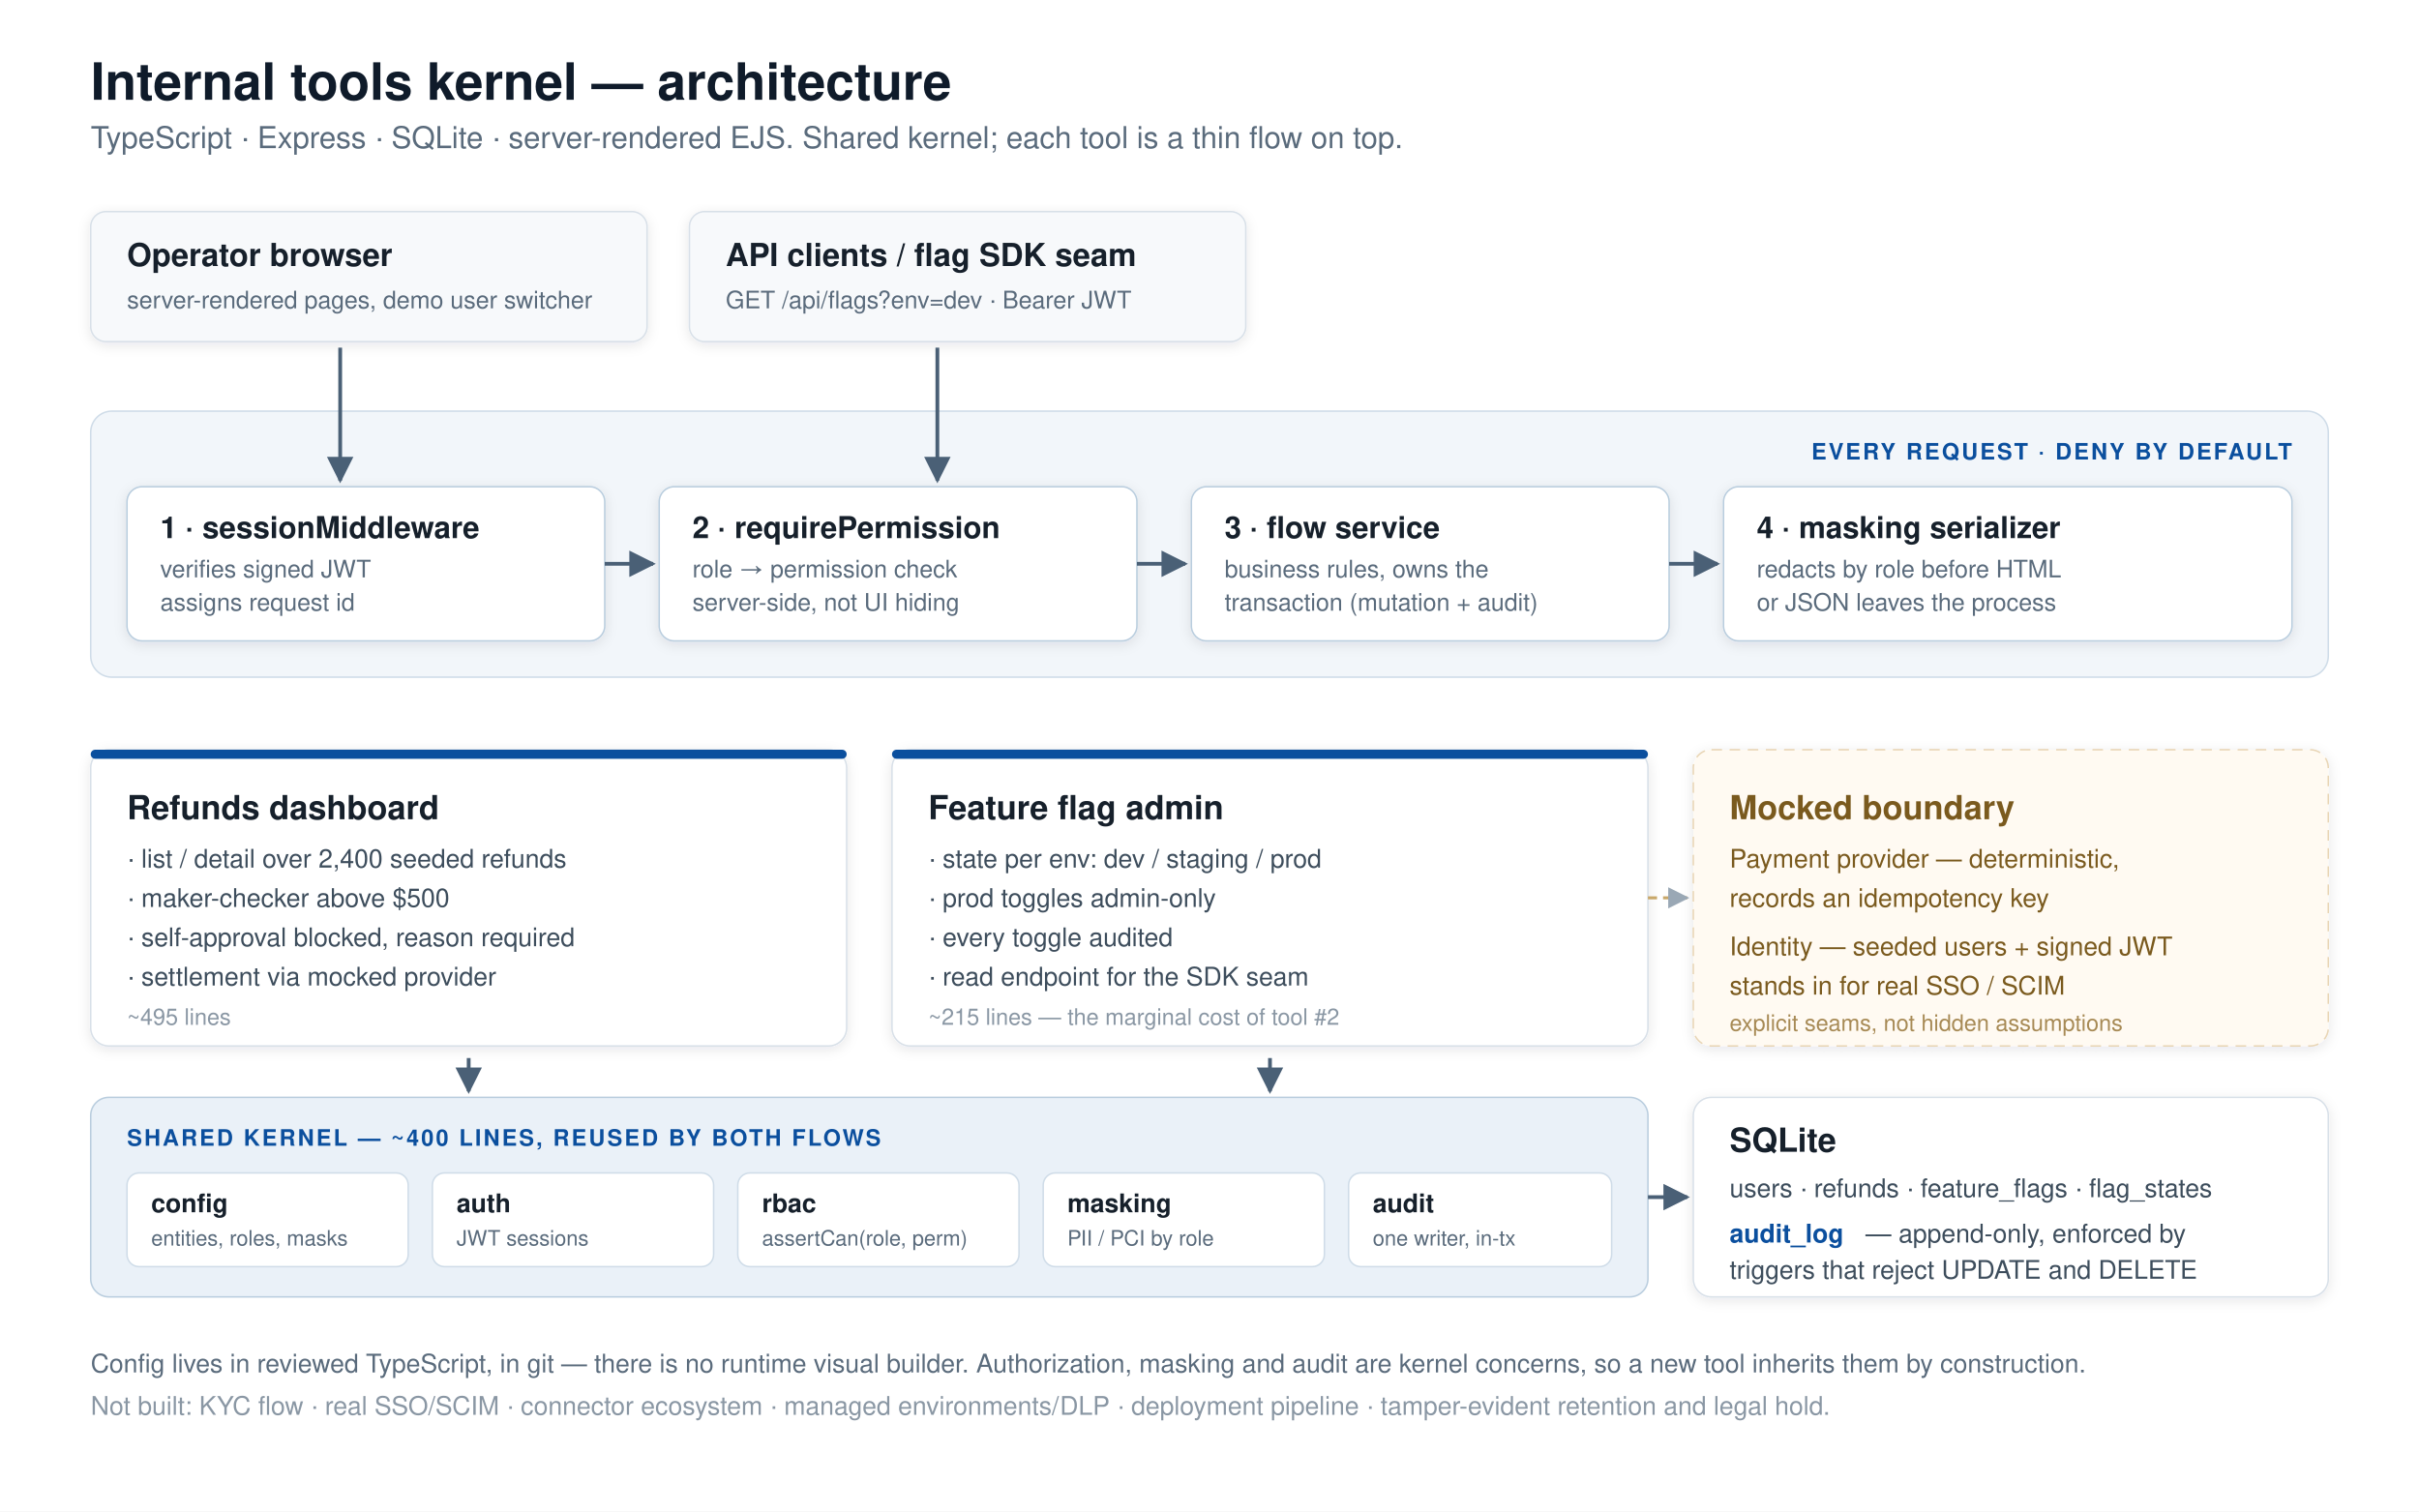
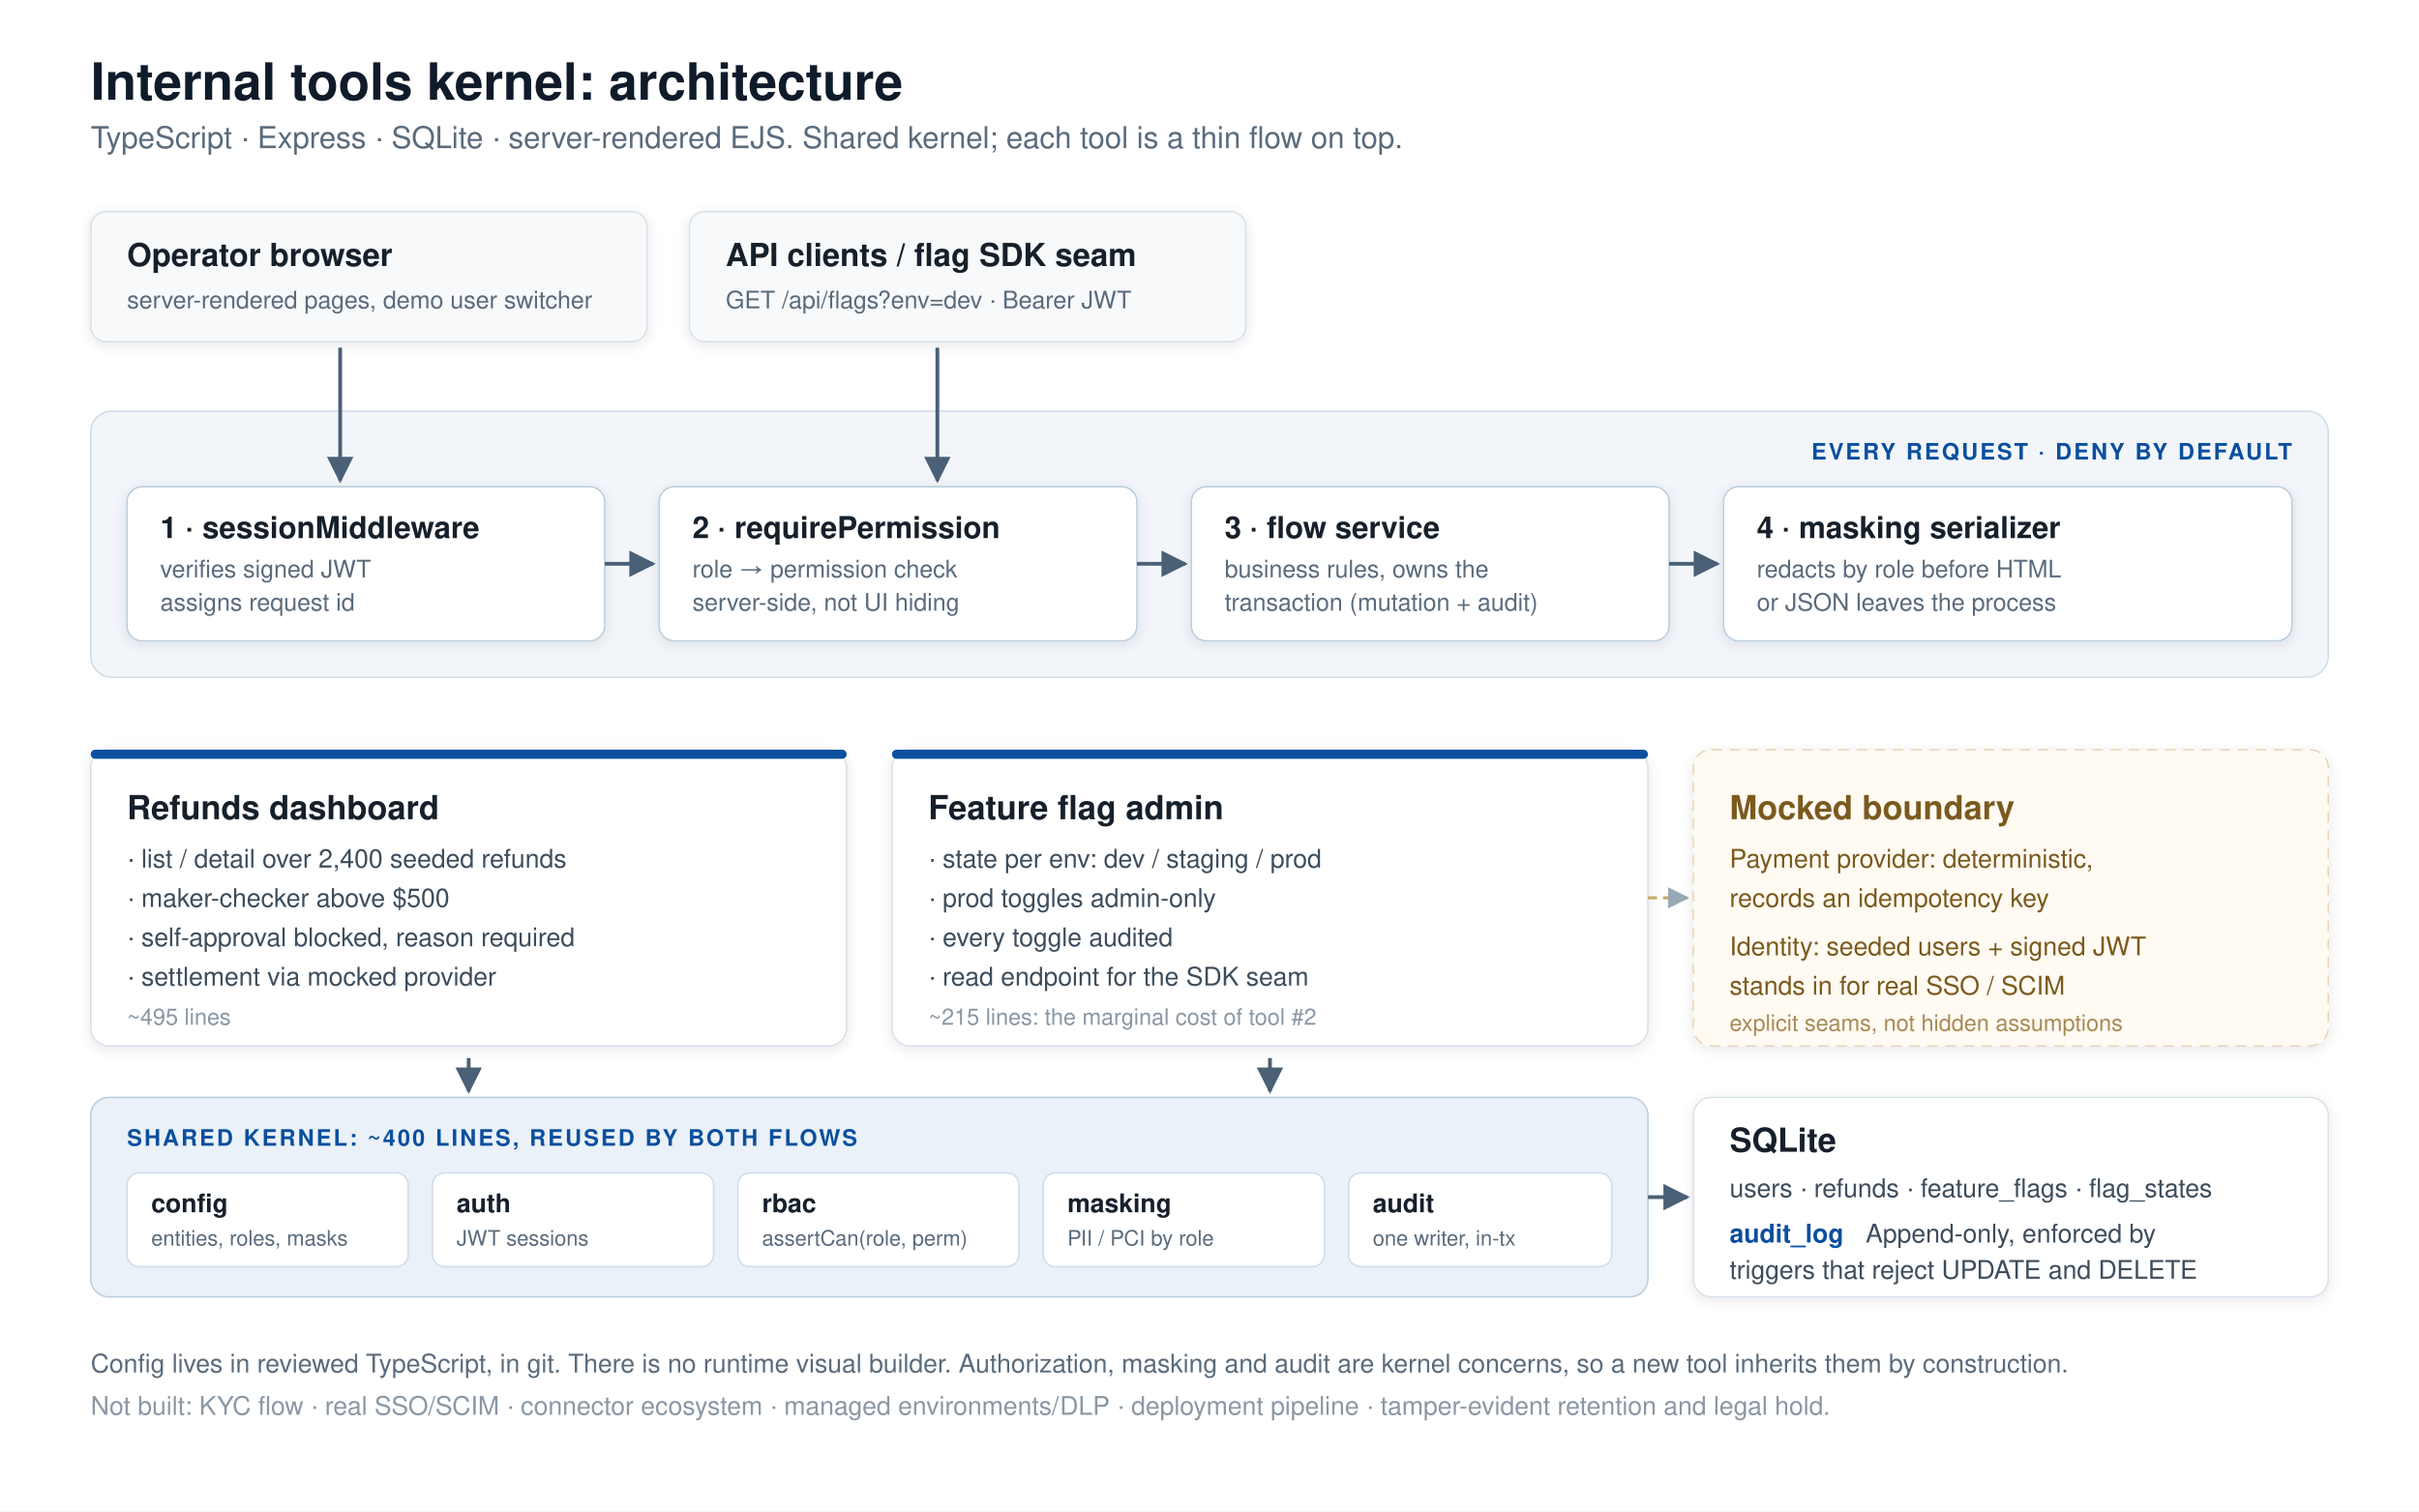
<svg xmlns="http://www.w3.org/2000/svg" width="1600" height="1000" viewBox="0 0 1600 1000" font-family="Helvetica, Arial, sans-serif">
  <defs>
    <marker id="arrow" viewBox="0 0 10 10" refX="9" refY="5" markerWidth="7" markerHeight="7" orient="auto-start-reverse">
      <path d="M 0 0 L 10 5 L 0 10 z" fill="#4a6076" />
    </marker>
    <marker id="arrowLight" viewBox="0 0 10 10" refX="9" refY="5" markerWidth="7" markerHeight="7" orient="auto-start-reverse">
      <path d="M 0 0 L 10 5 L 0 10 z" fill="#9aa8b5" />
    </marker>
    <filter id="card" x="-4%" y="-8%" width="108%" height="120%">
      <feDropShadow dx="0" dy="2" stdDeviation="4" flood-color="#0f1b2a" flood-opacity="0.10" />
    </filter>
  </defs>
  <rect width="1600" height="1000" fill="#ffffff" />
-   <text x="60" y="66" font-size="34" font-weight="bold" fill="#0f1b2a">Internal tools kernel — architecture</text>
+   <text x="60" y="66" font-size="34" font-weight="bold" fill="#0f1b2a">Internal tools kernel: architecture</text>
  <text x="60" y="98" font-size="20" fill="#5a6b7c">TypeScript · Express · SQLite · server-rendered EJS. Shared kernel; each tool is a thin flow on top.</text>
  <g filter="url(#card)">
    <rect x="60" y="140" width="368" height="86" rx="10" fill="#f7f9fb" stroke="#d8e0e8" />
    <rect x="456" y="140" width="368" height="86" rx="10" fill="#f7f9fb" stroke="#d8e0e8" />
  </g>
  <text x="84" y="176" font-size="21" font-weight="bold" fill="#16202b">Operator browser</text>
  <text x="84" y="204" font-size="16" fill="#5a6b7c">server-rendered pages, demo user switcher</text>
  <text x="480" y="176" font-size="21" font-weight="bold" fill="#16202b">API clients / flag SDK seam</text>
  <text x="480" y="204" font-size="16" fill="#5a6b7c">GET /api/flags?env=dev · Bearer JWT</text>
  <rect x="60" y="272" width="1480" height="176" rx="14" fill="#f2f6fa" stroke="#cfdce8" />
  <text x="1516" y="304" font-size="15" font-weight="bold" letter-spacing="1.4" text-anchor="end" fill="#0b4f9e">EVERY REQUEST · DENY BY DEFAULT</text>
  <g filter="url(#card)">
    <rect x="84" y="322" width="316" height="102" rx="10" fill="#ffffff" stroke="#b9cdde" />
    <rect x="436" y="322" width="316" height="102" rx="10" fill="#ffffff" stroke="#b9cdde" />
    <rect x="788" y="322" width="316" height="102" rx="10" fill="#ffffff" stroke="#b9cdde" />
    <rect x="1140" y="322" width="376" height="102" rx="10" fill="#ffffff" stroke="#b9cdde" />
  </g>
  <text x="106" y="356" font-size="20" font-weight="bold" fill="#16202b">1 · sessionMiddleware</text>
  <text x="106" y="382" font-size="16" fill="#5a6b7c">verifies signed JWT</text>
  <text x="106" y="404" font-size="16" fill="#5a6b7c">assigns request id</text>
  <text x="458" y="356" font-size="20" font-weight="bold" fill="#16202b">2 · requirePermission</text>
  <text x="458" y="382" font-size="16" fill="#5a6b7c">role → permission check</text>
  <text x="458" y="404" font-size="16" fill="#5a6b7c">server-side, not UI hiding</text>
  <text x="810" y="356" font-size="20" font-weight="bold" fill="#16202b">3 · flow service</text>
  <text x="810" y="382" font-size="16" fill="#5a6b7c">business rules, owns the</text>
  <text x="810" y="404" font-size="16" fill="#5a6b7c">transaction (mutation + audit)</text>
  <text x="1162" y="356" font-size="20" font-weight="bold" fill="#16202b">4 · masking serializer</text>
  <text x="1162" y="382" font-size="16" fill="#5a6b7c">redacts by role before HTML</text>
  <text x="1162" y="404" font-size="16" fill="#5a6b7c">or JSON leaves the process</text>
  <line x1="400" y1="373" x2="432" y2="373" stroke="#4a6076" stroke-width="2.5" marker-end="url(#arrow)" />
  <line x1="752" y1="373" x2="784" y2="373" stroke="#4a6076" stroke-width="2.5" marker-end="url(#arrow)" />
  <line x1="1104" y1="373" x2="1136" y2="373" stroke="#4a6076" stroke-width="2.5" marker-end="url(#arrow)" />
  <line x1="225" y1="230" x2="225" y2="318" stroke="#4a6076" stroke-width="2.5" marker-end="url(#arrow)" />
  <line x1="620" y1="230" x2="620" y2="318" stroke="#4a6076" stroke-width="2.5" marker-end="url(#arrow)" />
  <g filter="url(#card)">
    <rect x="60" y="496" width="500" height="196" rx="12" fill="#ffffff" stroke="#d8e0e8" />
    <rect x="590" y="496" width="500" height="196" rx="12" fill="#ffffff" stroke="#d8e0e8" />
  </g>
  <rect x="60" y="496" width="500" height="6" rx="3" fill="#0b4f9e" />
  <rect x="590" y="496" width="500" height="6" rx="3" fill="#0b4f9e" />
  <text x="84" y="542" font-size="22" font-weight="bold" fill="#16202b">Refunds dashboard</text>
  <text x="84" y="574" font-size="17" fill="#3d4d5c">· list / detail over 2,400 seeded refunds</text>
  <text x="84" y="600" font-size="17" fill="#3d4d5c">· maker-checker above $500</text>
  <text x="84" y="626" font-size="17" fill="#3d4d5c">· self-approval blocked, reason required</text>
  <text x="84" y="652" font-size="17" fill="#3d4d5c">· settlement via mocked provider</text>
  <text x="84" y="678" font-size="15" fill="#8a97a4">~495 lines</text>
  <text x="614" y="542" font-size="22" font-weight="bold" fill="#16202b">Feature flag admin</text>
  <text x="614" y="574" font-size="17" fill="#3d4d5c">· state per env: dev / staging / prod</text>
  <text x="614" y="600" font-size="17" fill="#3d4d5c">· prod toggles admin-only</text>
  <text x="614" y="626" font-size="17" fill="#3d4d5c">· every toggle audited</text>
  <text x="614" y="652" font-size="17" fill="#3d4d5c">· read endpoint for the SDK seam</text>
-   <text x="614" y="678" font-size="15" fill="#8a97a4">~215 lines — the marginal cost of tool #2</text>
+   <text x="614" y="678" font-size="15" fill="#8a97a4">~215 lines: the marginal cost of tool #2</text>
  <g filter="url(#card)">
    <rect x="1120" y="496" width="420" height="196" rx="12" fill="#fffaf2" stroke="#e8d5b5" stroke-dasharray="7 5" />
  </g>
  <text x="1144" y="542" font-size="22" font-weight="bold" fill="#7a5a1e">Mocked boundary</text>
-   <text x="1144" y="574" font-size="17" fill="#7a5a1e">Payment provider — deterministic,</text>
+   <text x="1144" y="574" font-size="17" fill="#7a5a1e">Payment provider: deterministic,</text>
  <text x="1144" y="600" font-size="17" fill="#7a5a1e">records an idempotency key</text>
-   <text x="1144" y="632" font-size="17" fill="#7a5a1e">Identity — seeded users + signed JWT</text>
+   <text x="1144" y="632" font-size="17" fill="#7a5a1e">Identity: seeded users + signed JWT</text>
  <text x="1144" y="658" font-size="17" fill="#7a5a1e">stands in for real SSO / SCIM</text>
  <text x="1144" y="682" font-size="15" fill="#a78a55">explicit seams, not hidden assumptions</text>
  <line x1="1090" y1="594" x2="1116" y2="594" stroke="#c9a86a" stroke-width="2" stroke-dasharray="6 4" marker-end="url(#arrowLight)" />
  <rect x="60" y="726" width="1030" height="132" rx="12" fill="#eaf1f8" stroke="#b9cdde" />
-   <text x="84" y="758" font-size="15" font-weight="bold" letter-spacing="1.4" fill="#0b4f9e">SHARED KERNEL — ~400 LINES, REUSED BY BOTH FLOWS</text>
+   <text x="84" y="758" font-size="15" font-weight="bold" letter-spacing="1.4" fill="#0b4f9e">SHARED KERNEL: ~400 LINES, REUSED BY BOTH FLOWS</text>
  <g font-size="17" fill="#16202b">
    <rect x="84" y="776" width="186" height="62" rx="8" fill="#ffffff" stroke="#cfdce8" />
    <text x="100" y="802" font-weight="bold">config</text>
    <text x="100" y="824" font-size="14" fill="#5a6b7c">entities, roles, masks</text>
    <rect x="286" y="776" width="186" height="62" rx="8" fill="#ffffff" stroke="#cfdce8" />
    <text x="302" y="802" font-weight="bold">auth</text>
    <text x="302" y="824" font-size="14" fill="#5a6b7c">JWT sessions</text>
    <rect x="488" y="776" width="186" height="62" rx="8" fill="#ffffff" stroke="#cfdce8" />
    <text x="504" y="802" font-weight="bold">rbac</text>
    <text x="504" y="824" font-size="14" fill="#5a6b7c">assertCan(role, perm)</text>
    <rect x="690" y="776" width="186" height="62" rx="8" fill="#ffffff" stroke="#cfdce8" />
    <text x="706" y="802" font-weight="bold">masking</text>
    <text x="706" y="824" font-size="14" fill="#5a6b7c">PII / PCI by role</text>
    <rect x="892" y="776" width="174" height="62" rx="8" fill="#ffffff" stroke="#cfdce8" />
    <text x="908" y="802" font-weight="bold">audit</text>
    <text x="908" y="824" font-size="14" fill="#5a6b7c">one writer, in-tx</text>
  </g>
  <g filter="url(#card)">
    <rect x="1120" y="726" width="420" height="132" rx="12" fill="#ffffff" stroke="#d8e0e8" />
  </g>
  <text x="1144" y="762" font-size="22" font-weight="bold" fill="#16202b">SQLite</text>
  <text x="1144" y="792" font-size="17" fill="#3d4d5c">users · refunds · feature_flags · flag_states</text>
  <text x="1144" y="822" font-size="17" font-weight="bold" fill="#0b4f9e">audit_log</text>
-   <text x="1234" y="822" font-size="17" fill="#3d4d5c">— append-only, enforced by</text>
+   <text x="1234" y="822" font-size="17" fill="#3d4d5c">Append-only, enforced by</text>
  <text x="1144" y="846" font-size="17" fill="#3d4d5c">triggers that reject UPDATE and DELETE</text>
  <line x1="310" y1="700" x2="310" y2="722" stroke="#4a6076" stroke-width="2.5" marker-end="url(#arrow)" />
  <line x1="840" y1="700" x2="840" y2="722" stroke="#4a6076" stroke-width="2.5" marker-end="url(#arrow)" />
  <line x1="1090" y1="792" x2="1116" y2="792" stroke="#4a6076" stroke-width="2.5" marker-end="url(#arrow)" />
-   <text x="60" y="908" font-size="17" fill="#5a6b7c">Config lives in reviewed TypeScript, in git — there is no runtime visual builder. Authorization, masking and audit are kernel concerns, so a new tool inherits them by construction.</text>
+   <text x="60" y="908" font-size="17" fill="#5a6b7c">Config lives in reviewed TypeScript, in git. There is no runtime visual builder. Authorization, masking and audit are kernel concerns, so a new tool inherits them by construction.</text>
  <text x="60" y="936" font-size="17" fill="#8a97a4">Not built: KYC flow · real SSO/SCIM · connector ecosystem · managed environments/DLP · deployment pipeline · tamper-evident retention and legal hold.</text>
</svg>
